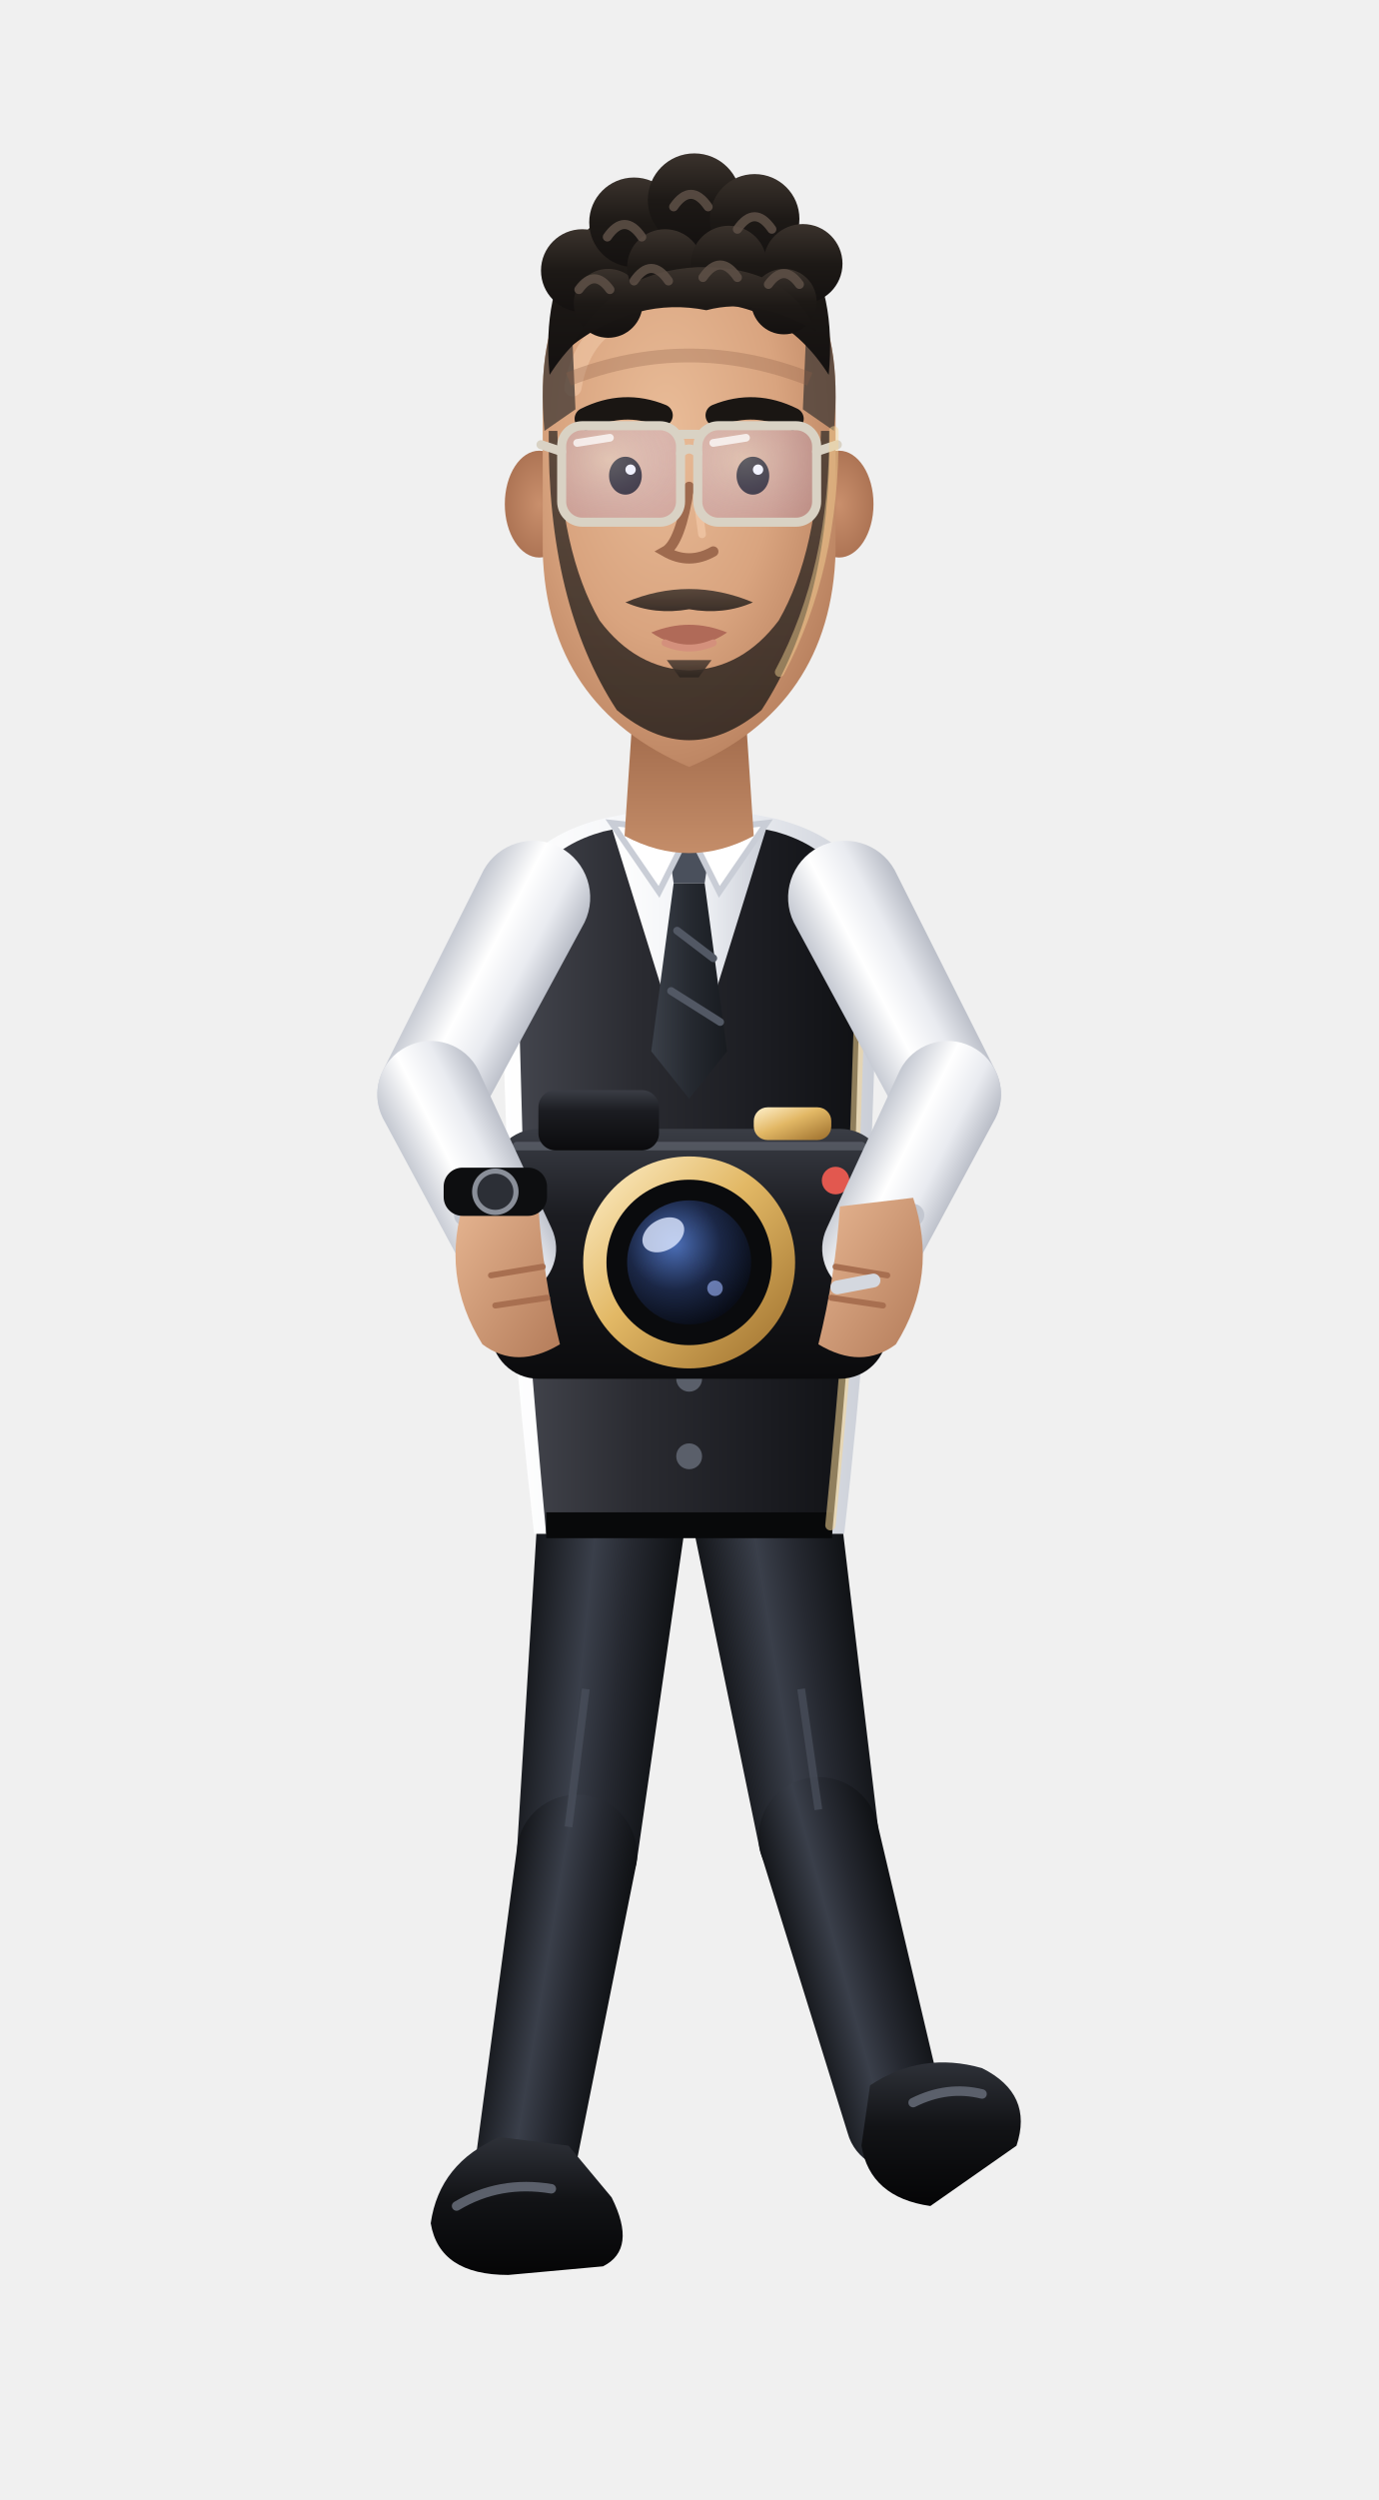
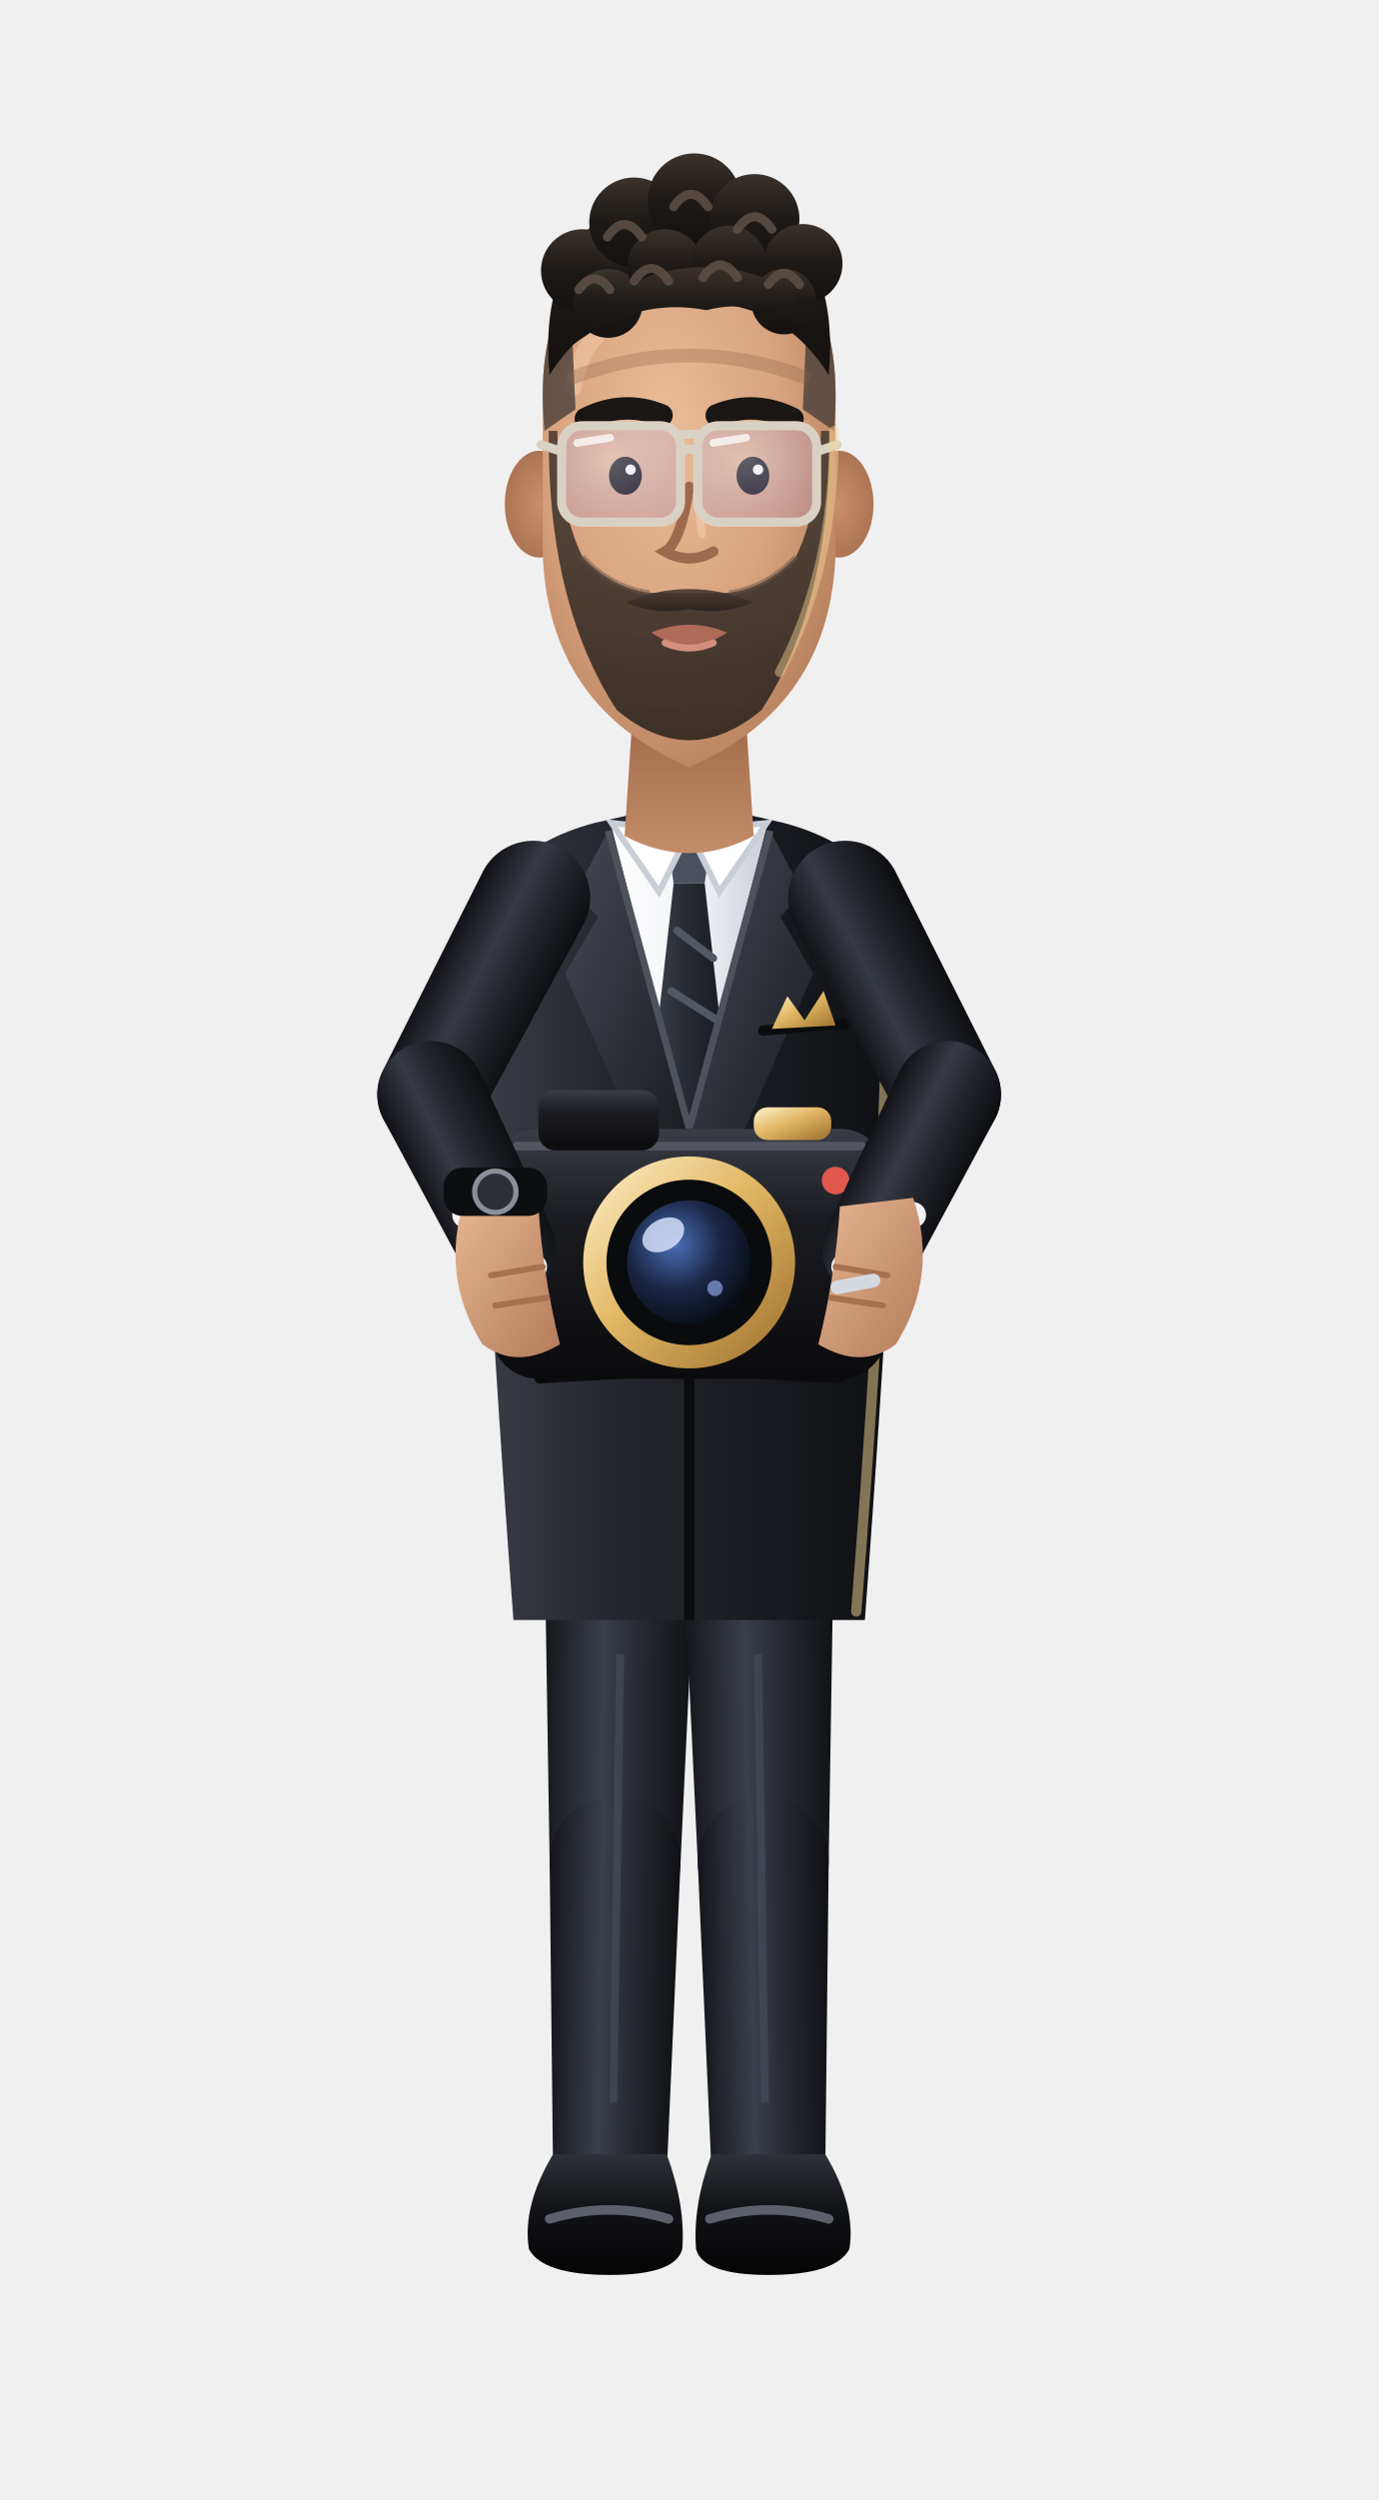
<svg xmlns="http://www.w3.org/2000/svg" viewBox="0 0 160 290" width="160" height="290">
  <defs>
    <radialGradient id="face" cx=".42" cy=".38" r=".7">
      <stop offset="0" stop-color="#E9BC98" />
      <stop offset=".55" stop-color="#D9A47F" />
      <stop offset="1" stop-color="#B57D5B" />
    </radialGradient>
    <radialGradient id="ear" cx=".5" cy=".5" r=".6">
      <stop offset="0" stop-color="#C98F6C" />
      <stop offset="1" stop-color="#A86F50" />
    </radialGradient>
    <linearGradient id="neck" x1="0" y1="0" x2="0" y2="1">
      <stop offset="0" stop-color="#9E6748" />
      <stop offset="1" stop-color="#C48D69" />
    </linearGradient>
    <linearGradient id="hair" x1="0" y1="0" x2="0" y2="1">
      <stop offset="0" stop-color="#3A322C" />
      <stop offset=".5" stop-color="#1D1916" />
      <stop offset="1" stop-color="#141110" />
    </linearGradient>
    <linearGradient id="beard" x1="0" y1="0" x2="0" y2="1">
      <stop offset="0" stop-color="#4A3C33" />
      <stop offset="1" stop-color="#2B231E" />
    </linearGradient>
    <linearGradient id="shirt" x1="0" y1="0" x2="1" y2="0">
      <stop offset="0" stop-color="#FFFFFF" />
      <stop offset=".6" stop-color="#EEF0F4" />
      <stop offset="1" stop-color="#C9CDD6" />
    </linearGradient>
+     <linearGradient id="suit" x1="0" y1="0" x2="1" y2="0">
+       <stop offset="0" stop-color="#3A3D46" />
+       <stop offset=".3" stop-color="#25272E" />
+       <stop offset=".75" stop-color="#17181D" />
+       <stop offset="1" stop-color="#0E0F12" />
+     </linearGradient>
+     <linearGradient id="lapel" x1="0" y1="0" x2="1" y2="1">
+       <stop offset="0" stop-color="#454954" />
+       <stop offset="1" stop-color="#1B1C21" />
+     </linearGradient>
    <linearGradient id="vest" x1="0" y1="0" x2="1" y2="0">
      <stop offset="0" stop-color="#43454D" />
      <stop offset=".35" stop-color="#2A2B31" />
      <stop offset=".75" stop-color="#1A1B20" />
      <stop offset="1" stop-color="#101114" />
    </linearGradient>
    <linearGradient id="tie" x1="0" y1="0" x2="1" y2="0">
      <stop offset="0" stop-color="#3B4049" />
      <stop offset=".5" stop-color="#262A31" />
      <stop offset="1" stop-color="#181B20" />
    </linearGradient>
    <linearGradient id="shoe" x1="0" y1="0" x2="0" y2="1">
      <stop offset="0" stop-color="#2E3138" />
      <stop offset=".45" stop-color="#121316" />
      <stop offset="1" stop-color="#050506" />
    </linearGradient>
    <linearGradient id="cam" x1="0" y1="0" x2="0" y2="1">
      <stop offset="0" stop-color="#3A3D45" />
      <stop offset=".35" stop-color="#1B1C21" />
      <stop offset="1" stop-color="#0B0B0D" />
    </linearGradient>
    <linearGradient id="gold" x1="0" y1="0" x2="1" y2="1">
      <stop offset="0" stop-color="#FFF1CC" />
      <stop offset=".45" stop-color="#E2B865" />
      <stop offset="1" stop-color="#9C6E2C" />
    </linearGradient>
    <radialGradient id="lens" cx=".38" cy=".35" r=".75">
      <stop offset="0" stop-color="#4C6FB8" />
      <stop offset=".5" stop-color="#1B2746" />
      <stop offset="1" stop-color="#05070D" />
    </radialGradient>
    <radialGradient id="glassTint" cx=".4" cy=".35" r=".8">
      <stop offset="0" stop-color="#E4ECFF" stop-opacity=".35" />
      <stop offset="1" stop-color="#8C7BE8" stop-opacity=".18" />
    </radialGradient>
    <linearGradient id="handG" x1="0" y1="0" x2="1" y2="1">
      <stop offset="0" stop-color="#E6B591" />
      <stop offset="1" stop-color="#B47C5A" />
    </linearGradient>
    <linearGradient id="lg1" gradientUnits="userSpaceOnUse" x1="61.85" y1="118.55" x2="50.15" y2="112.45">
-       <stop offset="0" stop-color="#B9BDC7" />
-       <stop offset="0.3" stop-color="#E9EBF0" />
-       <stop offset="0.62" stop-color="#FFFFFF" />
-       <stop offset="1" stop-color="#C4C8D1" />
+       <stop offset="0" stop-color="#0D0E11" />
+       <stop offset="0.35" stop-color="#22242B" />
+       <stop offset="0.62" stop-color="#363A44" />
+       <stop offset="1" stop-color="#111216" />
    </linearGradient>
    <linearGradient id="lg2" gradientUnits="userSpaceOnUse" x1="60.05" y1="133.23" x2="48.95" y2="138.77">
-       <stop offset="0" stop-color="#B9BDC7" />
-       <stop offset="0.3" stop-color="#E9EBF0" />
-       <stop offset="0.62" stop-color="#FFFFFF" />
-       <stop offset="1" stop-color="#C4C8D1" />
+       <stop offset="0" stop-color="#0D0E11" />
+       <stop offset="0.35" stop-color="#22242B" />
+       <stop offset="0.62" stop-color="#363A44" />
+       <stop offset="1" stop-color="#111216" />
    </linearGradient>
    <linearGradient id="lg3" gradientUnits="userSpaceOnUse" x1="109.85" y1="112.45" x2="98.15" y2="118.55">
-       <stop offset="0" stop-color="#B9BDC7" />
-       <stop offset="0.3" stop-color="#E9EBF0" />
-       <stop offset="0.62" stop-color="#FFFFFF" />
-       <stop offset="1" stop-color="#C4C8D1" />
+       <stop offset="0" stop-color="#0D0E11" />
+       <stop offset="0.35" stop-color="#22242B" />
+       <stop offset="0.62" stop-color="#363A44" />
+       <stop offset="1" stop-color="#111216" />
    </linearGradient>
    <linearGradient id="lg4" gradientUnits="userSpaceOnUse" x1="111.05" y1="138.77" x2="99.95" y2="133.23">
-       <stop offset="0" stop-color="#B9BDC7" />
-       <stop offset="0.3" stop-color="#E9EBF0" />
-       <stop offset="0.62" stop-color="#FFFFFF" />
-       <stop offset="1" stop-color="#C4C8D1" />
-     </linearGradient>
-     <linearGradient id="lg5" gradientUnits="userSpaceOnUse" x1="77.56" y1="196.38" x2="60.44" y2="194.62">
-       <stop offset="0" stop-color="#0F1114" />
-       <stop offset="0.35" stop-color="#262931" />
-       <stop offset="0.6" stop-color="#3A3F4A" />
-       <stop offset="1" stop-color="#14161A" />
-     </linearGradient>
-     <linearGradient id="lg6" gradientUnits="userSpaceOnUse" x1="70.9" y1="234.15" x2="57.1" y2="231.85">
-       <stop offset="0" stop-color="#0F1114" />
-       <stop offset="0.35" stop-color="#262931" />
-       <stop offset="0.6" stop-color="#3A3F4A" />
-       <stop offset="1" stop-color="#14161A" />
-     </linearGradient>
-     <linearGradient id="lg7" gradientUnits="userSpaceOnUse" x1="100.49" y1="193.12" x2="83.51" y2="195.88">
-       <stop offset="0" stop-color="#0F1114" />
-       <stop offset="0.35" stop-color="#262931" />
-       <stop offset="0.6" stop-color="#3A3F4A" />
-       <stop offset="1" stop-color="#14161A" />
-     </linearGradient>
-     <linearGradient id="lg8" gradientUnits="userSpaceOnUse" x1="106.25" y1="227.66" x2="92.75" y2="231.34">
+       <stop offset="0" stop-color="#0D0E11" />
+       <stop offset="0.35" stop-color="#22242B" />
+       <stop offset="0.62" stop-color="#363A44" />
+       <stop offset="1" stop-color="#111216" />
+     </linearGradient>
+     <linearGradient id="lg5" gradientUnits="userSpaceOnUse" x1="80.5" y1="197.14" x2="62.9" y2="196.86">
+       <stop offset="0" stop-color="#0F1114" />
+       <stop offset="0.35" stop-color="#262931" />
+       <stop offset="0.6" stop-color="#3A3F4A" />
+       <stop offset="1" stop-color="#14161A" />
+     </linearGradient>
+     <linearGradient id="lg6" gradientUnits="userSpaceOnUse" x1="78.7" y1="234.13" x2="63.5" y2="233.87">
+       <stop offset="0" stop-color="#0F1114" />
+       <stop offset="0.35" stop-color="#262931" />
+       <stop offset="0.6" stop-color="#3A3F4A" />
+       <stop offset="1" stop-color="#14161A" />
+     </linearGradient>
+     <linearGradient id="lg7" gradientUnits="userSpaceOnUse" x1="97.1" y1="196.86" x2="79.5" y2="197.14">
+       <stop offset="0" stop-color="#0F1114" />
+       <stop offset="0.35" stop-color="#262931" />
+       <stop offset="0.6" stop-color="#3A3F4A" />
+       <stop offset="1" stop-color="#14161A" />
+     </linearGradient>
+     <linearGradient id="lg8" gradientUnits="userSpaceOnUse" x1="96.5" y1="233.87" x2="81.3" y2="234.13">
      <stop offset="0" stop-color="#0F1114" />
      <stop offset="0.35" stop-color="#262931" />
      <stop offset="0.6" stop-color="#3A3F4A" />
      <stop offset="1" stop-color="#14161A" />
    </linearGradient>
  </defs>
  <g id="legs">
    <g id="legL">
-       <path d="M62.44 175.12 L60.04 214.29 A7 7 0 0 0 73.96 215.71 L79.56 176.88 A8.6 8.6 0 0 0 62.44 175.12 Z" fill="url(#lg5)" />
-       <path d="M60.1 213.85 L55.28 250.05 A5.8 5.8 0 0 0 66.72 251.95 L73.9 216.15 A7 7 0 0 0 60.1 213.85 Z" fill="url(#lg6)" />
-       <path d="M58 248 Q51 251 50 258 Q51 264 59 264 L70 263 Q74 261 71 255 L66 249 Z" fill="url(#shoe)" />
-       <path d="M53 256 Q58 253 64 254" stroke="#5B606B" stroke-width="1.1" fill="none" stroke-linecap="round" />
+       <path d="M63.2 177.86 L63.8 215.88 A7.6 7.6 0 0 0 79 216.12 L80.8 178.14 A8.8 8.8 0 0 0 63.2 177.86 Z" fill="url(#lg5)" />
+       <path d="M63.8 215.87 L64.2 251.89 A6.6 6.6 0 0 0 77.4 252.11 L79 216.13 A7.6 7.6 0 0 0 63.8 215.87 Z" fill="url(#lg6)" />
+       <path d="M64.2 250 Q60.6 256 61.4 261 Q63 264 70.8 264 Q78.4 264 79.2 261 Q79.6 256 77.4 250 Z" fill="url(#shoe)" />
+       <path d="M63.8 257.5 Q70.8 255.4 77.6 257.5" stroke="#5B606B" stroke-width="1.1" fill="none" stroke-linecap="round" />
    </g>
    <g id="legR">
-       <path d="M80.51 177.38 L88.09 214.12 A7 7 0 0 0 101.91 211.88 L97.49 174.62 A8.6 8.6 0 0 0 80.51 177.38 Z" fill="url(#lg7)" />
-       <path d="M88.25 214.84 L98.4 247.53 A5.8 5.8 0 0 0 109.6 244.47 L101.75 211.16 A7 7 0 0 0 88.25 214.84 Z" fill="url(#lg8)" />
-       <path d="M101 242 Q107 238 114 240 Q120 243 118 249 L108 256 Q101 255 100 249 Z" fill="url(#shoe)" />
-       <path d="M106 244 Q110 242 114 243" stroke="#5B606B" stroke-width="1.1" fill="none" stroke-linecap="round" />
-     </g>
-     <path d="M68 196 L66 212 M93 196 L95 210" stroke="#4A505C" stroke-width=".9" opacity=".7" />
+       <path d="M79.2 178.14 L81 216.12 A7.6 7.6 0 0 0 96.2 215.88 L96.8 177.86 A8.8 8.8 0 0 0 79.2 178.14 Z" fill="url(#lg7)" />
+       <path d="M81 216.13 L82.6 252.11 A6.6 6.6 0 0 0 95.8 251.89 L96.2 215.87 A7.6 7.6 0 0 0 81 216.13 Z" fill="url(#lg8)" />
+       <path d="M82.6 250 Q80.4 256 80.8 261 Q81.6 264 89.2 264 Q97 264 98.6 261 Q99.4 256 95.8 250 Z" fill="url(#shoe)" />
+       <path d="M82.4 257.5 Q89.2 255.4 96.2 257.5" stroke="#5B606B" stroke-width="1.1" fill="none" stroke-linecap="round" />
+     </g>
+     <path d="M72 192 L71.2 244 M88 192 L88.8 244" stroke="#4A505C" stroke-width=".9" opacity=".6" />
  </g>
  <g id="body">
-     <path d="M58 109 Q58 98 70 95 L80 93 L90 95 Q102 98 102 109 L100.5 152 Q99.5 165 98 178 L62 178 Q60.5 165 59.5 152 Z" fill="url(#shirt)" />
-     <path d="M60 108 Q61 99 70 96.5 L77 95 L80 120 L83 95 L90 96.5 Q99 99 100 108 L98.8 152 Q97.8 165 96.6 178 L63.4 178 Q62.2 165 61.2 152 Z" fill="url(#vest)" />
-     <path d="M77 95 L80 120 L83 95" fill="none" stroke="#5A5D66" stroke-width=".8" />
-     <path d="M71 96 L80 125 L89 96 Z" fill="url(#shirt)" />
+     <path d="M56 110 Q56 99 69 95.5 L80 93 L91 95.5 Q104 99 104 110 L102.6 156 Q101.6 172 100.4 188 L59.6 188 Q58.4 172 57.4 156 Z" fill="url(#suit)" />
+     <path d="M71 96 L80 131 L89 96 Z" fill="url(#shirt)" />
    <path d="M77.4 97 L82.6 97 L81.8 102.5 L78.2 102.5 Z" fill="#4A505C" />
-     <path d="M78.2 102.5 L81.8 102.5 L84.4 122 L80 127.5 L75.6 122 Z" fill="url(#tie)" />
+     <path d="M78.2 102.5 L81.8 102.5 L84.2 124 L80 129.5 L75.8 124 Z" fill="url(#tie)" />
    <path d="M78.6 108 L82.8 111.2 M77.9 115 L83.6 118.6" stroke="#525864" stroke-width=".9" stroke-linecap="round" />
    <path d="M71 95.5 L76.5 103.5 L80 96.5 Z M89 95.5 L83.5 103.5 L80 96.5 Z" fill="#FFFFFF" stroke="#C9CDD6" stroke-width=".7" />
-     <circle cx="80" cy="160" r="1.5" fill="#5A5F6A" />
-     <circle cx="80" cy="169" r="1.5" fill="#5A5F6A" />
-     <path d="M63.4 177 L96.6 177" stroke="#08090A" stroke-width="3" />
-     <path d="M100 110 L98.6 152 Q97.6 165 96.4 177" fill="none" stroke="rgba(246,214,150,.55)" stroke-width="1.2" stroke-linecap="round" />
+     <path d="M70.6 96.4 L80 131 L74.4 133 L65.6 113 L69.4 106.4 L66.8 103.6 Z" fill="url(#lapel)" />
+     <path d="M89.4 96.4 L80 131 L85.6 133 L94.4 113 L90.6 106.4 L93.2 103.6 Z" fill="url(#lapel)" />
+     <path d="M70.6 96.4 L80 131 M89.4 96.4 L80 131" stroke="#4E525C" stroke-width=".8" fill="none" />
+     <path d="M80 131 L80 188" stroke="#0B0C0E" stroke-width="1.2" />
+     <circle cx="82.6" cy="143" r="1.6" fill="#3E424B" />
+     <circle cx="82.6" cy="157" r="1.6" fill="#3E424B" />
+     <path d="M62.6 160 L73 159.4 M87 159.4 L97.4 160" stroke="#0B0C0E" stroke-width="1.1" stroke-linecap="round" />
+     <path d="M88.6 119.6 L98 118.8" stroke="#0B0C0E" stroke-width="1.2" stroke-linecap="round" />
+     <path d="M89.6 119.4 L91.4 115.6 L93.4 118.4 L95.6 115 L97 119 Z" fill="url(#gold)" />
+     <path d="M103.2 112 L101.6 156 Q100.6 172 99.4 187" fill="none" stroke="rgba(246,214,150,.5)" stroke-width="1.2" stroke-linecap="round" />
  </g>
  <g id="camera">
    <rect x="57" y="131" width="46" height="29" rx="5.5" fill="url(#cam)" />
    <path d="M60 133 L100 133" stroke="#5A5E68" stroke-width="1" stroke-linecap="round" opacity=".8" />
    <rect x="62.5" y="126.5" width="14" height="7" rx="2" fill="url(#cam)" />
    <rect x="87.5" y="128.5" width="9" height="3.8" rx="1.6" fill="url(#gold)" />
    <circle cx="80" cy="146.5" r="12.3" fill="url(#gold)" />
    <circle cx="80" cy="146.5" r="9.6" fill="#0A0B0D" />
    <circle cx="80" cy="146.5" r="7.2" fill="url(#lens)" />
    <ellipse cx="77" cy="143.3" rx="2.6" ry="1.8" fill="#DDE7FF" opacity=".8" transform="rotate(-30 77 143.3)" />
    <circle cx="83" cy="149.5" r=".9" fill="#9FB7FF" opacity=".6" />
    <circle cx="97" cy="137" r="1.6" fill="#E2584F" />
  </g>
  <g id="arms">
    <g id="armL">
      <path d="M56.15 100.95 L44.5 124.13 A6.2 6.2 0 0 0 55.5 129.87 L67.85 107.05 A6.6 6.6 0 0 0 56.15 100.95 Z" fill="url(#lg1)" />
      <g id="foreL">
        <path d="M44.45 129.77 L53.99 147.5 A5.6 5.6 0 0 0 64.01 142.5 L55.55 124.23 A6.2 6.2 0 0 0 44.45 129.77 Z" fill="url(#lg2)" />
-         <path d="M54 141 L62 147" stroke="#C3C7D0" stroke-width="2.6" stroke-linecap="round" />
+         <path d="M54 141 L62 147" stroke="#F2F3F6" stroke-width="3" stroke-linecap="round" />
        <path d="M54 139 Q51 148 56 156 Q60 159 65 156 Q63 148 62.5 140 Z" fill="url(#handG)" />
        <path d="M57 148 L63 147 M57.5 151.5 L63.5 150.6" stroke="#A86F50" stroke-width=".7" stroke-linecap="round" />
        <rect x="51.5" y="135.5" width="12" height="5.6" rx="2.2" fill="#0D0E10" />
        <circle cx="57.5" cy="138.3" r="2.4" fill="#2C2F36" stroke="#8A8F99" stroke-width=".6" />
      </g>
    </g>
    <g id="armR">
      <path d="M92.15 107.05 L104.5 129.87 A6.2 6.2 0 0 0 115.5 124.13 L103.85 100.95 A6.6 6.6 0 0 0 92.15 107.05 Z" fill="url(#lg3)" />
      <g id="foreR">
        <path d="M104.45 124.23 L95.99 142.5 A5.6 5.6 0 0 0 106.01 147.5 L115.55 129.77 A6.2 6.2 0 0 0 104.45 124.23 Z" fill="url(#lg4)" />
-         <path d="M106 141 L98 147" stroke="#C3C7D0" stroke-width="2.6" stroke-linecap="round" />
+         <path d="M106 141 L98 147" stroke="#F2F3F6" stroke-width="3" stroke-linecap="round" />
        <path d="M106 139 Q109 148 104 156 Q100 159 95 156 Q97 148 97.5 140 Z" fill="url(#handG)" />
        <path d="M103 148 L97 147 M102.5 151.5 L96.5 150.6" stroke="#A86F50" stroke-width=".7" stroke-linecap="round" />
        <path d="M97.2 149.4 L101.4 148.6" stroke="#D4D8DF" stroke-width="1.6" stroke-linecap="round" />
      </g>
    </g>
  </g>
  <g id="head">
    <path d="M73.5 82 L86.5 82 L87.5 97 Q80 101 72.5 97 Z" fill="url(#neck)" />
    <ellipse cx="62.6" cy="58.5" rx="4" ry="6.2" fill="url(#ear)" />
    <ellipse cx="97.4" cy="58.5" rx="4" ry="6.2" fill="url(#ear)" />
    <path d="M63 46 Q63 27 80 26 Q97 27 97 46 L97 64 Q96.5 82 80 89 Q63.5 82 63 64 Z" fill="url(#face)" />
    <path d="M66.5 45 Q67.5 39 72 37" stroke="#F4CDAE" stroke-width="2" fill="none" stroke-linecap="round" opacity=".5" />
-     <path d="M63.7 50 Q63.5 70 71.6 82.4 Q80 89.4 88.4 82.4 Q96.5 70 96.3 50 L95.3 50 Q95 64 90.4 72 Q86.2 77.6 80 77.8 Q73.8 77.6 69.6 72 Q65 64 64.7 50 Z" fill="url(#beard)" opacity=".86" />
-     <path d="M77.4 76.6 L82.6 76.6 L81.1 78.6 L78.9 78.6 Z" fill="url(#beard)" opacity=".86" />
+     <path d="M63.7 50 Q63.5 70 71.6 82.4 Q80 89.4 88.4 82.4 Q96.5 70 96.3 50 L95.3 50 Q95.1 59 92.4 64.6 Q89 68.2 84.6 68.8 L75.4 68.8 Q71 68.2 67.6 64.6 Q64.9 59 64.7 50 Z" fill="url(#beard)" opacity=".88" />
+     <path d="M67.6 64.6 Q71 68.2 75.4 68.8 M92.4 64.6 Q89 68.2 84.6 68.8" stroke="#6A564A" stroke-width=".6" fill="none" opacity=".5" />
    <path d="M72.6 69.9 Q80 66.8 87.4 69.9 Q84 71.4 80 70.7 Q76 71.4 72.6 69.9 Z" fill="url(#beard)" opacity=".9" />
    <path d="M75.6 73.4 Q80 71.6 84.4 73.4 Q80 76.4 75.6 73.4 Z" fill="#B06A58" />
    <path d="M77.2 74.6 Q80 75.8 82.8 74.6" stroke="#D4907C" stroke-width=".8" fill="none" stroke-linecap="round" />
    <path d="M63.2 50 Q62.2 39 66.2 33.5 L66.8 47.5 Z M96.8 50 Q97.8 39 93.8 33.5 L93.2 47.5 Z" fill="#4A3F38" opacity=".8" />
    <path d="M63.8 43.5 Q62 24.5 80 20.5 Q98 24.5 96.2 43.5 Q90.5 34.5 80 35.2 Q69.5 34.5 63.8 43.5 Z" fill="url(#hair)" />
    <g fill="url(#hair)">
      <circle cx="67.6" cy="31.4" r="4.8" />
      <circle cx="73.6" cy="25.8" r="5.2" />
      <circle cx="80.6" cy="23.2" r="5.4" />
      <circle cx="87.6" cy="25.4" r="5.2" />
      <circle cx="93.2" cy="30.6" r="4.6" />
      <circle cx="70.6" cy="35.2" r="4" />
      <circle cx="77.2" cy="31" r="4.4" />
      <circle cx="84.6" cy="30.6" r="4.4" />
      <circle cx="91" cy="35" r="3.8" />
      <path d="M66.5 40 Q71 31.5 81 31 Q91.5 30.8 94.8 38.5 Q88 34.4 82 36 Q74 34.4 66.5 40 Z" />
    </g>
    <g fill="none" stroke="#5E5047" stroke-width="1.05" stroke-linecap="round" opacity=".85">
      <path d="M70.5 27.5 q2 -2.9 4 0" />
      <path d="M78.2 24 q2 -2.9 4 0" />
      <path d="M85.6 26.6 q2 -2.9 4 0" />
      <path d="M73.6 32.6 q2 -2.9 4 0" />
      <path d="M81.6 32.2 q2 -2.9 4 0" />
      <path d="M67.2 33.6 q1.8 -2.5 3.6 0" />
      <path d="M89.2 33 q1.8 -2.5 3.6 0" />
    </g>
    <path d="M66 44 Q80 38.5 94 44" stroke="#8C5E45" stroke-width="1.6" fill="none" opacity=".3" />
    <path d="M68 48.6 Q72.4 46.4 76.8 48.2 M83.2 48.2 Q87.6 46.4 92 48.6" stroke="#1A1613" stroke-width="2.6" fill="none" stroke-linecap="round" />
    <g id="eyes">
      <ellipse cx="72.6" cy="55.2" rx="1.9" ry="2.2" fill="#1A1412" />
      <ellipse cx="87.4" cy="55.2" rx="1.9" ry="2.2" fill="#1A1412" />
      <circle cx="73.2" cy="54.5" r=".6" fill="#FFFFFF" />
      <circle cx="88" cy="54.5" r=".6" fill="#FFFFFF" />
    </g>
    <path d="M80 56.5 Q79 63 77.2 64 Q80 65.6 82.8 64" stroke="#9E6A4E" stroke-width="1.2" fill="none" stroke-linecap="round" />
    <path d="M80.9 57.5 L81.5 62" stroke="#F2C9A8" stroke-width=".9" stroke-linecap="round" opacity=".7" />
    <g stroke="#D9D2C4" stroke-width="1.05" fill="url(#glassTint)">
      <rect x="65.2" y="49.4" width="13.8" height="11.2" rx="2.4" />
      <rect x="81" y="49.4" width="13.8" height="11.2" rx="2.4" />
    </g>
    <path d="M67 51.4 L70.8 50.8 M82.8 51.4 L86.6 50.8" stroke="#FFFFFF" stroke-width=".9" stroke-linecap="round" opacity=".75" />
    <path d="M79 52.6 Q80 51.6 81 52.6 M79 50.4 L81 50.4 M65.2 52.4 L62.8 51.6 M94.8 52.4 L97.2 51.6" stroke="#D9D2C4" stroke-width="1.05" fill="none" stroke-linecap="round" />
    <path d="M96.8 50 Q96.9 66 90.5 78" stroke="rgba(246,214,150,.45)" stroke-width="1.1" fill="none" stroke-linecap="round" />
  </g>
</svg>
